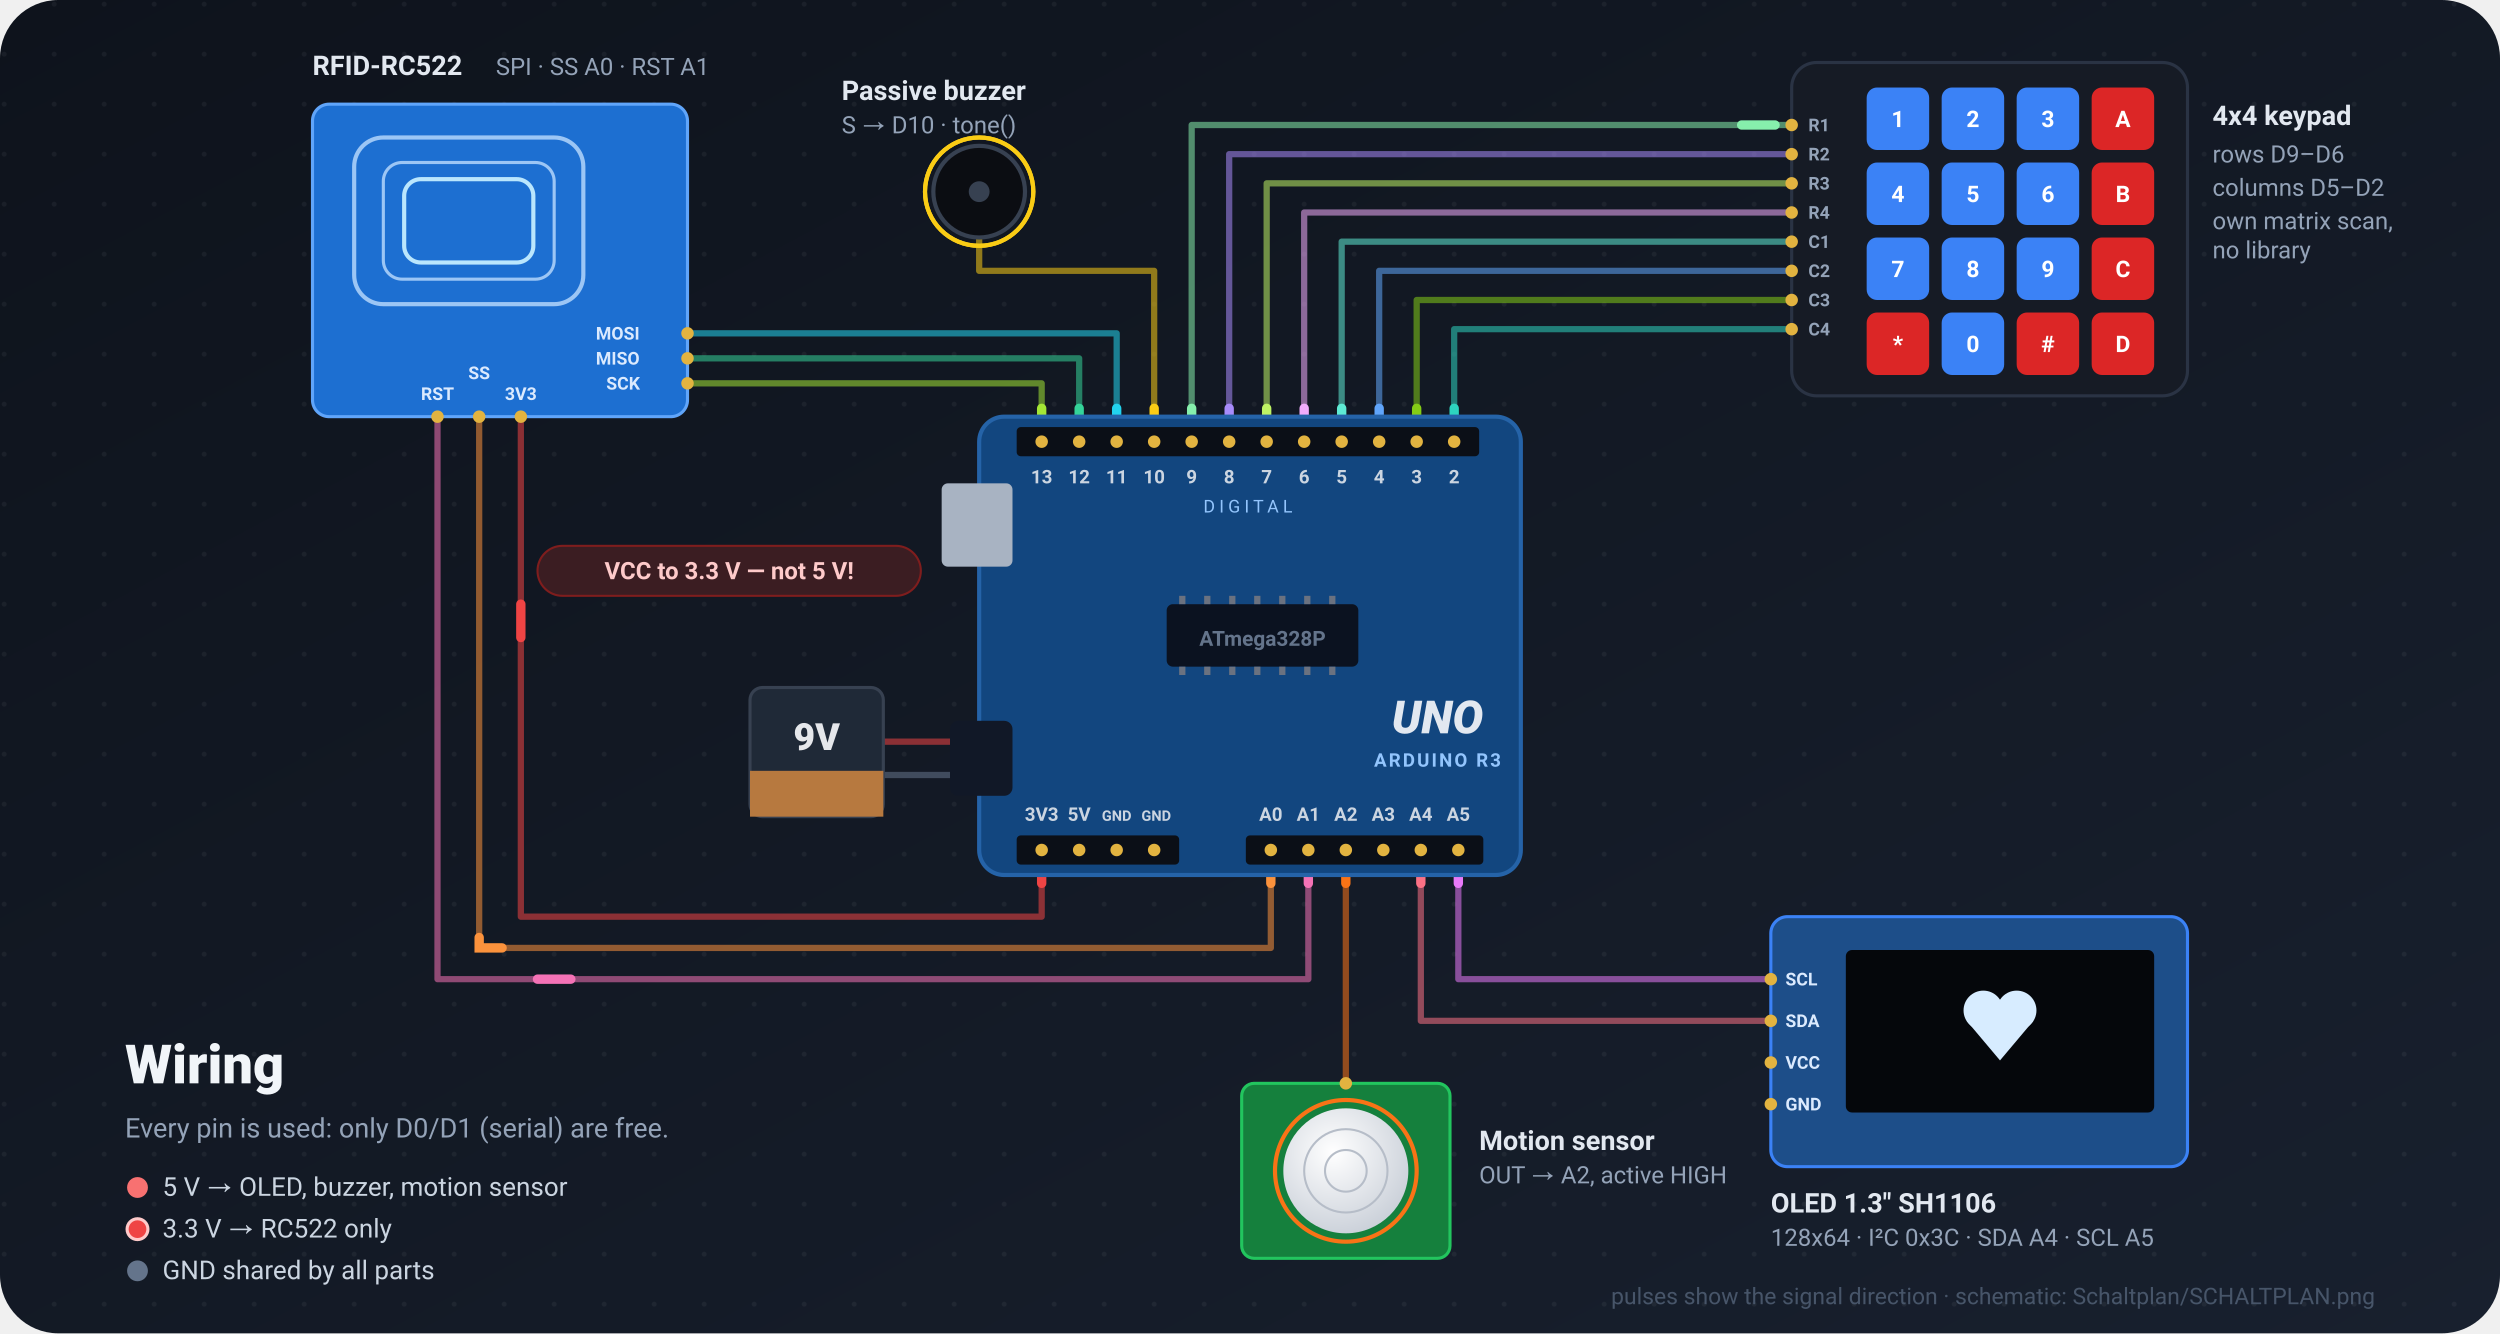
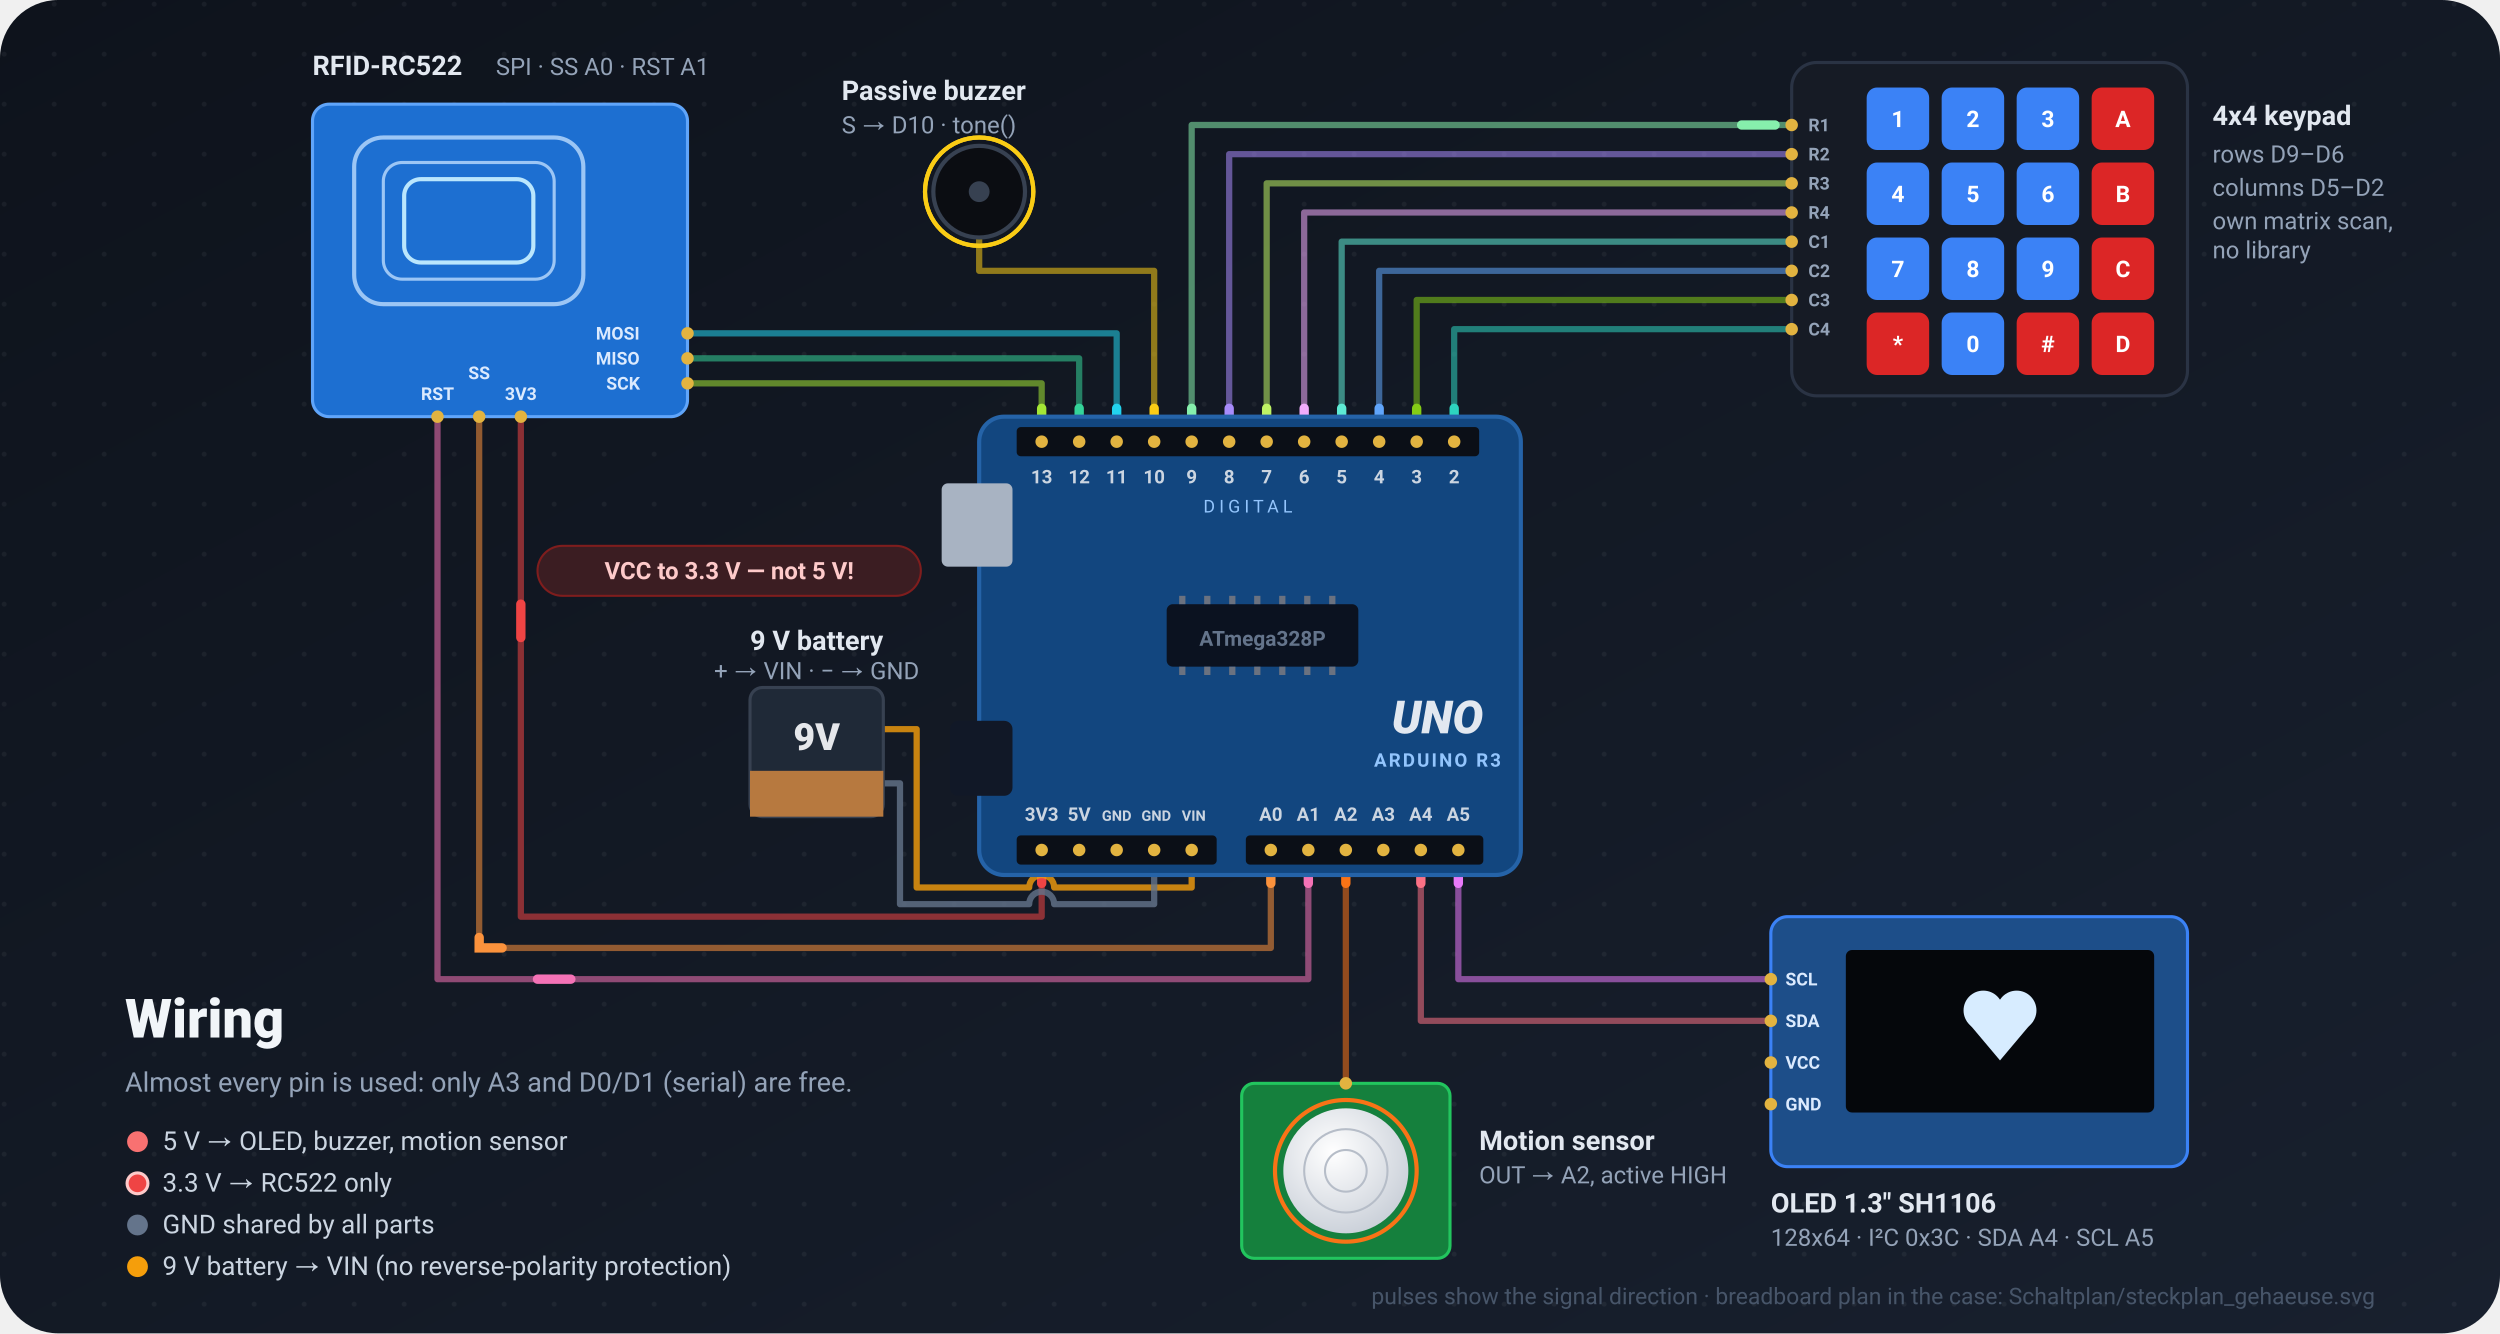
<svg xmlns="http://www.w3.org/2000/svg" viewBox="0 0 1200 640" width="1200" height="640" font-family="ui-sans-serif, system-ui, -apple-system, 'Segoe UI', Roboto, Helvetica, Arial, sans-serif">
  <style>
  .w  { fill: none; stroke-width: 3; stroke-linejoin: round; stroke-linecap: round; opacity: .55; }
  /* a bright pulse travels along each wire, out of the Uno or into it */
  .p  { fill: none; stroke-width: 4.5; stroke-linecap: round; stroke-dasharray: 16 400; animation: out 2.4s linear infinite; }
  .in { animation-name: in; }
  @keyframes out { from { stroke-dashoffset: 0 } to { stroke-dashoffset: -416 } }
  @keyframes in  { from { stroke-dashoffset: -416 } to { stroke-dashoffset: 0 } }
  .d1 { animation-delay: -.3s } .d2 { animation-delay: -.6s } .d3 { animation-delay: -.9s }
  .d4 { animation-delay: -1.2s } .d5 { animation-delay: -1.5s } .d6 { animation-delay: -1.8s } .d7 { animation-delay: -2.1s }
  .ring { animation: ring 1.4s ease-out infinite; transform-box: fill-box; transform-origin: center; }
  @keyframes ring { 0% { transform: scale(.5); opacity: .8 } 100% { transform: scale(1.5); opacity: 0 } }
  .lbl { font-size: 13px; font-weight: 700; fill: #E2E8F0; }
  .sub { font-size: 11.5px; fill: #94A3B8; }
  .pin { font-size: 9px; font-weight: 600; fill: #CBD5E1; text-anchor: middle; }
</style>
  <defs>
    <linearGradient id="bg" x1="0" y1="0" x2="1" y2="1">
      <stop offset="0" stop-color="#0E131C" />
      <stop offset="1" stop-color="#18202E" />
    </linearGradient>
    <radialGradient id="dome" cx=".4" cy=".35" r=".7">
      <stop offset="0" stop-color="#FFFFFF" />
      <stop offset="1" stop-color="#C9CFD8" />
    </radialGradient>
    <pattern id="dots" width="24" height="24" patternUnits="userSpaceOnUse">
      <circle cx="2" cy="2" r="1.2" fill="#FFFFFF" opacity=".05" />
    </pattern>
  </defs>
  <rect width="1200" height="640" rx="28" fill="url(#bg)" />
  <rect width="1200" height="640" rx="28" fill="url(#dots)" />
  <path class="w" stroke="#86EFAC" d="M572 212 V60 H860" />
  <path class="w" stroke="#A78BFA" d="M590 212 V74 H860" />
  <path class="w" stroke="#BEF264" d="M608 212 V88 H860" />
  <path class="w" stroke="#F0ABFC" d="M626 212 V102 H860" />
  <path class="w" stroke="#5EEAD4" d="M644 212 V116 H860" />
  <path class="w" stroke="#60A5FA" d="M662 212 V130 H860" />
  <path class="w" stroke="#84CC16" d="M680 212 V144 H860" />
  <path class="w" stroke="#2DD4BF" d="M698 212 V158 H860" />
  <path class="p in" stroke="#86EFAC" d="M572 212 V60 H860" />
  <path class="p in d1" stroke="#A78BFA" d="M590 212 V74 H860" />
  <path class="p in d2" stroke="#BEF264" d="M608 212 V88 H860" />
  <path class="p in d3" stroke="#F0ABFC" d="M626 212 V102 H860" />
  <path class="p d4" stroke="#5EEAD4" d="M644 212 V116 H860" />
  <path class="p d5" stroke="#60A5FA" d="M662 212 V130 H860" />
  <path class="p d6" stroke="#84CC16" d="M680 212 V144 H860" />
  <path class="p d7" stroke="#2DD4BF" d="M698 212 V158 H860" />
  <path class="w" stroke="#22D3EE" d="M536 212 V160 H330" />
  <path class="w" stroke="#34D399" d="M518 212 V172 H330" />
  <path class="w" stroke="#A3E635" d="M500 212 V184 H330" />
  <path class="w" stroke="#EF4444" d="M500 408 V440 H250 V200" />
  <path class="w" stroke="#FB923C" d="M610 408 V455 H230 V200" />
  <path class="w" stroke="#F472B6" d="M628 408 V470 H210 V200" />
  <path class="p" stroke="#22D3EE" d="M536 212 V160 H330" />
  <path class="p in d3" stroke="#34D399" d="M518 212 V172 H330" />
  <path class="p d5" stroke="#A3E635" d="M500 212 V184 H330" style="animation-duration:1.2s" />
  <path class="p d2" stroke="#EF4444" d="M500 408 V440 H250 V200" style="animation-duration:3.6s" />
  <path class="p d4" stroke="#FB923C" d="M610 408 V455 H230 V200" />
  <path class="p d6" stroke="#F472B6" d="M628 408 V470 H210 V200" style="animation-duration:3.6s" />
  <path class="w" stroke="#FACC15" d="M554 212 V130 H470 V114" />
  <path class="p d1" stroke="#FACC15" d="M554 212 V130 H470 V114" style="animation-duration:1.6s" />
  <path class="w" stroke="#F97316" d="M646 408 V520" />
  <path class="p in d2" stroke="#F97316" d="M646 408 V520" style="animation-duration:1.4s" />
  <path class="w" stroke="#E879F9" d="M700 408 V470 H850" />
  <path class="w" stroke="#FB7185" d="M682 408 V490 H850" />
  <path class="p" stroke="#E879F9" d="M700 408 V470 H850" style="animation-duration:1.2s" />
  <path class="p in d4" stroke="#FB7185" d="M682 408 V490 H850" style="animation-duration:1.8s" />
-   <path class="w" stroke="#EF4444" d="M424 356 H462" />
-   <path class="w" stroke="#64748B" d="M424 372 H462" />
+   <path class="w" stroke="#F59E0B" d="M424 350 H440 V426 H494 a6 6 0 0 1 12 0 H572 V408" style="opacity:.8" />
+   <path class="w" stroke="#64748B" d="M424 376 H432 V434 H494 a6 6 0 0 1 12 0 H554 V408" style="opacity:.8" />
  <rect x="470" y="200" width="260" height="220" rx="12" fill="#12467F" stroke="#2563A8" stroke-width="2" />
  <rect x="452" y="232" width="34" height="40" rx="3" fill="#A8B3C2" />
  <rect x="456" y="346" width="30" height="36" rx="4" fill="#111827" />
  <rect x="560" y="290" width="92" height="30" rx="3" fill="#0B1220" />
  <g fill="#6B7280">
    <rect x="566" y="286" width="3" height="4" />
    <rect x="578" y="286" width="3" height="4" />
    <rect x="590" y="286" width="3" height="4" />
    <rect x="602" y="286" width="3" height="4" />
    <rect x="614" y="286" width="3" height="4" />
    <rect x="626" y="286" width="3" height="4" />
    <rect x="638" y="286" width="3" height="4" />
    <rect x="566" y="320" width="3" height="4" />
    <rect x="578" y="320" width="3" height="4" />
    <rect x="590" y="320" width="3" height="4" />
    <rect x="602" y="320" width="3" height="4" />
    <rect x="614" y="320" width="3" height="4" />
    <rect x="626" y="320" width="3" height="4" />
    <rect x="638" y="320" width="3" height="4" />
  </g>
  <text x="606" y="310" font-size="10" font-weight="700" fill="#64748B" text-anchor="middle">ATmega328P</text>
  <text x="690" y="352" font-size="22" font-weight="800" fill="#E2E8F0" text-anchor="middle" font-style="italic">UNO</text>
  <text x="690" y="368" font-size="9" font-weight="700" letter-spacing="1" fill="#93C5FD" text-anchor="middle">ARDUINO R3</text>
  <rect x="488" y="205" width="222" height="14" rx="2" fill="#0B0F17" />
  <g fill="#E2B340">
    <circle cx="500" cy="212" r="3" />
    <circle cx="518" cy="212" r="3" />
    <circle cx="536" cy="212" r="3" />
    <circle cx="554" cy="212" r="3" />
    <circle cx="572" cy="212" r="3" />
    <circle cx="590" cy="212" r="3" />
    <circle cx="608" cy="212" r="3" />
    <circle cx="626" cy="212" r="3" />
    <circle cx="644" cy="212" r="3" />
    <circle cx="662" cy="212" r="3" />
    <circle cx="680" cy="212" r="3" />
    <circle cx="698" cy="212" r="3" />
  </g>
  <g class="pin">
    <text x="500" y="232">13</text>
    <text x="518" y="232">12</text>
    <text x="536" y="232">11</text>
    <text x="554" y="232">10</text>
    <text x="572" y="232">9</text>
    <text x="590" y="232">8</text>
    <text x="608" y="232">7</text>
    <text x="626" y="232">6</text>
    <text x="644" y="232">5</text>
    <text x="662" y="232">4</text>
    <text x="680" y="232">3</text>
    <text x="698" y="232">2</text>
  </g>
  <text x="599" y="246" font-size="8.5" letter-spacing="2" fill="#93C5FD" text-anchor="middle">DIGITAL</text>
-   <rect x="488" y="401" width="78" height="14" rx="2" fill="#0B0F17" />
+   <rect x="488" y="401" width="96" height="14" rx="2" fill="#0B0F17" />
  <rect x="598" y="401" width="114" height="14" rx="2" fill="#0B0F17" />
  <g fill="#E2B340">
    <circle cx="500" cy="408" r="3" />
    <circle cx="518" cy="408" r="3" />
    <circle cx="536" cy="408" r="3" />
    <circle cx="554" cy="408" r="3" />
+     <circle cx="572" cy="408" r="3" />
    <circle cx="610" cy="408" r="3" />
    <circle cx="628" cy="408" r="3" />
    <circle cx="646" cy="408" r="3" />
    <circle cx="664" cy="408" r="3" />
    <circle cx="682" cy="408" r="3" />
    <circle cx="700" cy="408" r="3" />
  </g>
  <g class="pin">
    <text x="500" y="394">3V3</text>
    <text x="518" y="394">5V</text>
    <text x="536" y="394" style="font-size:7px">GND</text>
    <text x="555" y="394" style="font-size:7px">GND</text>
+     <text x="573" y="394" style="font-size:7px">VIN</text>
    <text x="610" y="394">A0</text>
    <text x="628" y="394">A1</text>
    <text x="646" y="394">A2</text>
    <text x="664" y="394">A3</text>
    <text x="682" y="394">A4</text>
    <text x="700" y="394">A5</text>
  </g>
  <rect x="150" y="50" width="180" height="150" rx="8" fill="#1D6FD1" stroke="#60A5FA" stroke-width="1.5" />
  <rect x="170" y="66" width="110" height="80" rx="14" fill="none" stroke="#9CC6F5" stroke-width="2" />
  <rect x="184" y="78" width="82" height="56" rx="9" fill="none" stroke="#9CC6F5" stroke-width="1.5" />
  <rect class="ring" x="194" y="86" width="62" height="40" rx="8" fill="none" stroke="#BAE6FD" stroke-width="2" />
  <g fill="#E2B340">
    <circle cx="330" cy="160" r="3" />
    <circle cx="330" cy="172" r="3" />
    <circle cx="330" cy="184" r="3" />
    <circle cx="210" cy="200" r="3" />
    <circle cx="230" cy="200" r="3" />
    <circle cx="250" cy="200" r="3" />
  </g>
  <g font-size="8.5" font-weight="600" fill="#DBEAFE">
    <text x="286" y="163">MOSI</text>
    <text x="286" y="175">MISO</text>
    <text x="291" y="187">SCK</text>
  </g>
  <g font-size="8.5" font-weight="600" fill="#DBEAFE" text-anchor="middle">
    <text x="210" y="192">RST</text>
    <text x="230" y="182">SS</text>
    <text x="250" y="192">3V3</text>
  </g>
  <text x="150" y="36" class="lbl">RFID-RC522</text>
  <text x="238" y="36" class="sub">SPI · SS A0 · RST A1</text>
  <rect x="258" y="262" width="184" height="24" rx="12" fill="#3B1D22" stroke="#7F1D1D" />
  <text x="350" y="278" font-size="11.5" font-weight="700" fill="#FECACA" text-anchor="middle">VCC to 3.3 V — not 5 V!</text>
  <circle cx="470" cy="92" r="22" fill="#0B0D12" stroke="#374151" stroke-width="2" />
  <circle cx="470" cy="92" r="5" fill="#374151" />
  <circle class="ring" cx="470" cy="92" r="26" fill="none" stroke="#FACC15" stroke-width="2" />
  <circle class="ring" cx="470" cy="92" r="26" fill="none" stroke="#FACC15" stroke-width="2" style="animation-delay:.7s" />
  <text x="404" y="48" class="lbl">Passive buzzer</text>
  <text x="404" y="64" class="sub">S → D10 · tone()</text>
  <rect x="860" y="30" width="190" height="160" rx="12" fill="#161B25" stroke="#2A3344" stroke-width="1.5" />
  <g fill="#E2B340">
    <circle cx="860" cy="60" r="3" />
    <circle cx="860" cy="74" r="3" />
    <circle cx="860" cy="88" r="3" />
    <circle cx="860" cy="102" r="3" />
    <circle cx="860" cy="116" r="3" />
    <circle cx="860" cy="130" r="3" />
    <circle cx="860" cy="144" r="3" />
    <circle cx="860" cy="158" r="3" />
  </g>
  <g font-size="8.5" font-weight="600" fill="#94A3B8">
    <text x="868" y="63">R1</text>
    <text x="868" y="77">R2</text>
    <text x="868" y="91">R3</text>
    <text x="868" y="105">R4</text>
    <text x="868" y="119">C1</text>
    <text x="868" y="133">C2</text>
    <text x="868" y="147">C3</text>
    <text x="868" y="161">C4</text>
  </g>
  <g font-size="11" font-weight="700" fill="#fff" text-anchor="middle">
    <rect x="896" y="42" width="30" height="30" rx="5" fill="#3B82F6" />
    <rect x="932" y="42" width="30" height="30" rx="5" fill="#3B82F6" />
    <rect x="968" y="42" width="30" height="30" rx="5" fill="#3B82F6" />
    <rect x="1004" y="42" width="30" height="30" rx="5" fill="#DC2626" />
    <rect x="896" y="78" width="30" height="30" rx="5" fill="#3B82F6" />
    <rect x="932" y="78" width="30" height="30" rx="5" fill="#3B82F6" />
    <rect x="968" y="78" width="30" height="30" rx="5" fill="#3B82F6" />
    <rect x="1004" y="78" width="30" height="30" rx="5" fill="#DC2626" />
    <rect x="896" y="114" width="30" height="30" rx="5" fill="#3B82F6" />
    <rect x="932" y="114" width="30" height="30" rx="5" fill="#3B82F6" />
    <rect x="968" y="114" width="30" height="30" rx="5" fill="#3B82F6" />
    <rect x="1004" y="114" width="30" height="30" rx="5" fill="#DC2626" />
    <rect x="896" y="150" width="30" height="30" rx="5" fill="#DC2626" />
    <rect x="932" y="150" width="30" height="30" rx="5" fill="#3B82F6" />
    <rect x="968" y="150" width="30" height="30" rx="5" fill="#DC2626" />
    <rect x="1004" y="150" width="30" height="30" rx="5" fill="#DC2626" />
    <text x="911" y="61">1</text>
    <text x="947" y="61">2</text>
    <text x="983" y="61">3</text>
    <text x="1019" y="61">A</text>
    <text x="911" y="97">4</text>
    <text x="947" y="97">5</text>
    <text x="983" y="97">6</text>
    <text x="1019" y="97">B</text>
    <text x="911" y="133">7</text>
    <text x="947" y="133">8</text>
    <text x="983" y="133">9</text>
    <text x="1019" y="133">C</text>
    <text x="911" y="169">*</text>
    <text x="947" y="169">0</text>
    <text x="983" y="169">#</text>
    <text x="1019" y="169">D</text>
  </g>
  <text x="1062" y="60" class="lbl">4x4 keypad</text>
  <text x="1062" y="78" class="sub">rows D9–D6</text>
  <text x="1062" y="94" class="sub">columns D5–D2</text>
  <text x="1062" y="110" class="sub">own matrix scan,</text>
  <text x="1062" y="124" class="sub">no library</text>
  <rect x="850" y="440" width="200" height="120" rx="8" fill="#1D4E89" stroke="#3B82F6" stroke-width="1.5" />
  <rect x="886" y="456" width="148" height="78" rx="3" fill="#05070B" />
  <g transform="translate(896,461) scale(1)" fill="#D7ECFF">
    <circle cx="56" cy="24" r="9.5" />
    <circle cx="72" cy="24" r="9.5" />
    <polygon points="48,29 80,29 64,48" />
  </g>
  <g fill="#E2B340">
    <circle cx="850" cy="470" r="3" />
    <circle cx="850" cy="490" r="3" />
    <circle cx="850" cy="510" r="3" />
    <circle cx="850" cy="530" r="3" />
  </g>
  <g font-size="8.5" font-weight="600" fill="#DBEAFE">
    <text x="857" y="473">SCL</text>
    <text x="857" y="493">SDA</text>
    <text x="857" y="513">VCC</text>
    <text x="857" y="533">GND</text>
  </g>
  <text x="850" y="582" class="lbl">OLED 1.3" SH1106</text>
  <text x="850" y="598" class="sub">128x64 · I²C 0x3C · SDA A4 · SCL A5</text>
  <rect x="596" y="520" width="100" height="84" rx="6" fill="#15803D" stroke="#22C55E" stroke-width="1.5" />
  <circle cx="646" cy="562" r="30" fill="url(#dome)" />
  <g fill="none" stroke="#B6BDC8" stroke-width="1">
    <circle cx="646" cy="562" r="10" />
    <circle cx="646" cy="562" r="20" />
  </g>
  <circle class="ring" cx="646" cy="562" r="34" fill="none" stroke="#F97316" stroke-width="2" />
  <circle cx="646" cy="520" r="3" fill="#E2B340" />
  <text x="710" y="552" class="lbl">Motion sensor</text>
  <text x="710" y="568" class="sub">OUT → A2, active HIGH</text>
  <rect x="360" y="330" width="64" height="62" rx="6" fill="#1F2937" stroke="#374151" stroke-width="1.5" />
  <rect x="360" y="370" width="64" height="22" rx="0" fill="#B7793F" />
  <text x="392" y="360" font-size="18" font-weight="800" fill="#E5E7EB" text-anchor="middle">9V</text>
-   <text x="60" y="520" font-size="26" font-weight="800" fill="#F1F5F9">Wiring</text>
-   <text x="60" y="546" class="sub" style="font-size:13px">Every pin is used: only D0/D1 (serial) are free.</text>
+   <text x="392" y="312" class="lbl" text-anchor="middle">9 V battery</text>
+   <text x="392" y="326" class="sub" text-anchor="middle">+ → VIN · − → GND</text>
+   <text x="60" y="498" font-size="26" font-weight="800" fill="#F1F5F9">Wiring</text>
+   <text x="60" y="524" class="sub" style="font-size:13px">Almost every pin is used: only A3 and D0/D1 (serial) are free.</text>
  <g font-size="12.5" fill="#CBD5E1">
-     <circle cx="66" cy="570" r="5" fill="#F87171" />
-     <text x="78" y="574">5 V → OLED, buzzer, motion sensor</text>
-     <circle cx="66" cy="590" r="5" fill="#EF4444" stroke="#FECACA" stroke-width="1.5" />
-     <text x="78" y="594">3.3 V → RC522 only</text>
-     <circle cx="66" cy="610" r="5" fill="#64748B" />
-     <text x="78" y="614">GND shared by all parts</text>
-   </g>
-   <text x="1140" y="626" font-size="11" fill="#475569" text-anchor="end">pulses show the signal direction · schematic: Schaltplan/SCHALTPLAN.png</text>
+     <circle cx="66" cy="548" r="5" fill="#F87171" />
+     <text x="78" y="552">5 V → OLED, buzzer, motion sensor</text>
+     <circle cx="66" cy="568" r="5" fill="#EF4444" stroke="#FECACA" stroke-width="1.5" />
+     <text x="78" y="572">3.3 V → RC522 only</text>
+     <circle cx="66" cy="588" r="5" fill="#64748B" />
+     <text x="78" y="592">GND shared by all parts</text>
+     <circle cx="66" cy="608" r="5" fill="#F59E0B" />
+     <text x="78" y="612">9 V battery → VIN (no reverse-polarity protection)</text>
+   </g>
+   <text x="1140" y="626" font-size="11" fill="#475569" text-anchor="end">pulses show the signal direction · breadboard plan in the case: Schaltplan/steckplan_gehaeuse.svg</text>
</svg>
